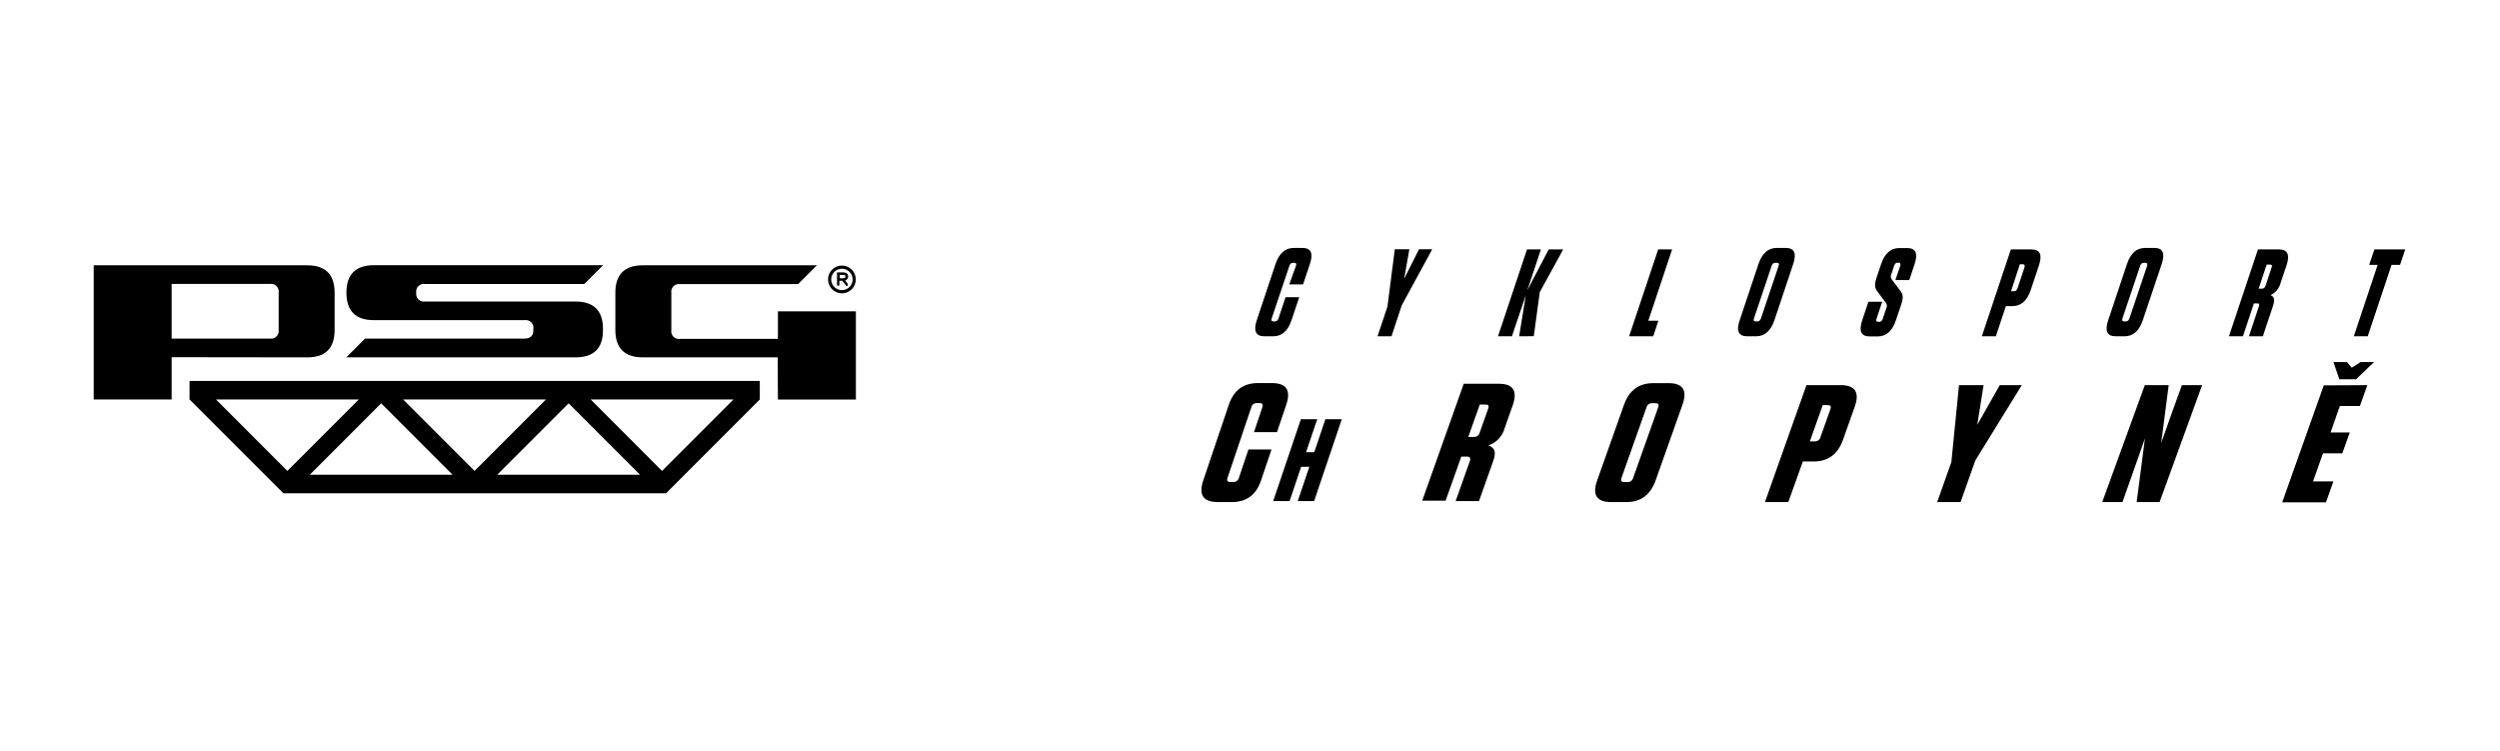
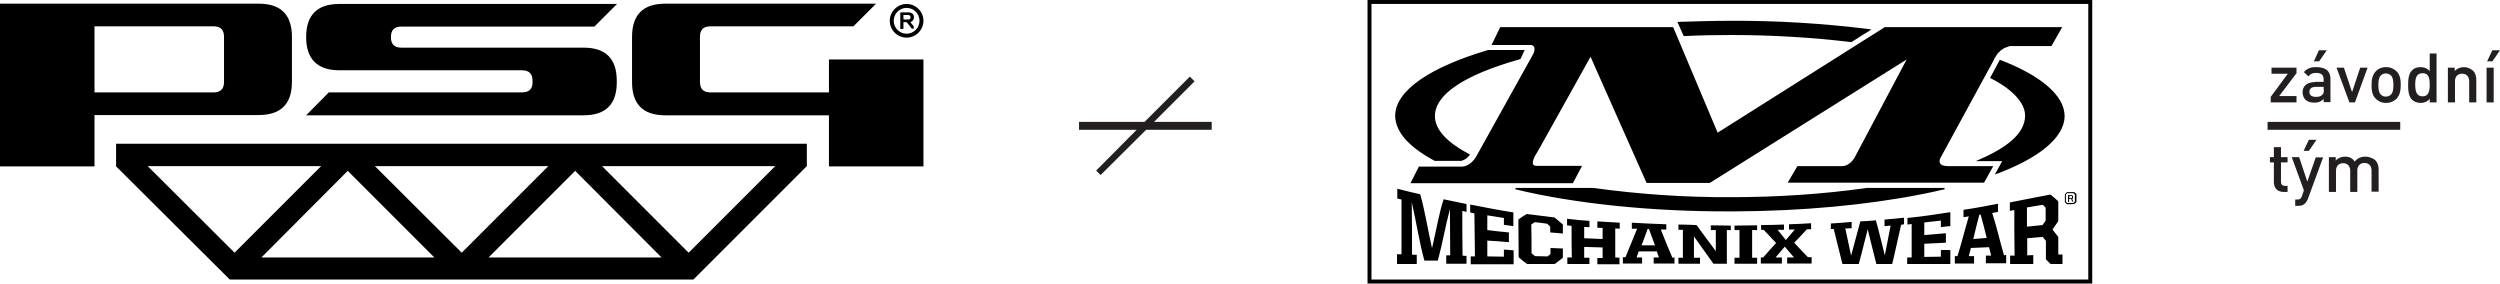
- <svg xmlns="http://www.w3.org/2000/svg" id="Layer_1" data-name="Layer 1" viewBox="0 0 566.93 170.08">
-   <defs>
-     <style>.cls-1{fill-rule:evenodd;}</style>
-   </defs>
-   <path d="M294.75,67.39,293,72.6c-.82,2.44-2.19,3.66-4.16,3.66h-2q-2.94,0-1.72-3.66l4.25-12.72c.82-2.45,2.2-3.66,4.17-3.66h1.9c2,0,2.54,1.21,1.72,3.66l-1.54,4.61h-3.13L294,60.3c.16-.48.06-.7-.33-.7h-.36c-.38,0-.64.22-.8.7l-4,11.88c-.16.47-.05.7.33.7h.41c.39,0,.64-.23.8-.7l1.6-4.79Z" />
-   <path d="M315.68,76.26h-3.17l2.25-6.73,1.67-13h3.3l-1.18,6.69,3.37-6.69h3L318,69.25Z" />
-   <path d="M344.64,76.26l1.51-9.32L343,76.26h-3.16l6.58-19.7h3.16l-3.09,9.26,4.86-9.26h3.28l-5.31,9.68-1.36,10Z" />
-   <path d="M379.34,56.56l-5.4,16.18h2.28l-1.17,3.52h-5.46l6.59-19.7Z" />
-   <path d="M398.4,76.26h-2q-3,0-1.72-3.66l4.25-12.72c.82-2.45,2.2-3.66,4.16-3.66h2c2,0,2.54,1.21,1.72,3.66L402.56,72.6C401.74,75,400.36,76.26,398.4,76.26Zm4.77-16.66h-.45c-.39,0-.64.22-.8.7l-4,11.88c-.16.47-.06.7.33.7h.45c.39,0,.64-.23.8-.7l4-11.88C403.66,59.82,403.55,59.6,403.17,59.6Z" />
-   <path d="M431.33,69l-1.22,3.63c-.81,2.45-2.19,3.66-4.16,3.66h-1.76c-2,0-2.54-1.21-1.72-3.66l1.4-4.2H427l-1.28,3.83c-.16.48-.06.71.33.71h.29c.39,0,.64-.23.8-.71l.79-2.36a1.15,1.15,0,0,0-.12-1.27l-1.88-2.5c-.68-.88-.7-1.69-.23-3.1l1.05-3.12c.81-2.45,2.19-3.66,4.16-3.66h1.72c2,0,2.53,1.21,1.72,3.66l-1.21,3.6H430l1.09-3.24c.15-.47,0-.7-.34-.7h-.24c-.39,0-.65.23-.8.7l-.62,1.86a1.15,1.15,0,0,0,.11,1.27l1.88,2.5C431.77,66.74,431.82,67.5,431.33,69Z" />
-   <path d="M452.78,76.26h-3.17l6.58-19.7h4.64c2,0,2.54,1.21,1.72,3.66l-1.85,5.54c-.82,2.45-2.2,3.66-4.17,3.66h-1.47Zm6.13-16.33h-.68l-2,6.11h.68c.39,0,.64-.22.8-.7l1.57-4.7C459.4,60.16,459.3,59.93,458.91,59.93Z" />
-   <path d="M482,76.26h-2c-2,0-2.54-1.21-1.72-3.66l4.25-12.72c.82-2.45,2.19-3.66,4.16-3.66h2c2,0,2.53,1.21,1.72,3.66L486.13,72.6C485.31,75.05,483.93,76.26,482,76.26Zm4.78-16.66h-.45c-.39,0-.65.22-.81.7l-4,11.87c-.16.48-.06.71.33.71h.45c.38,0,.64-.23.8-.71l4-11.87C487.23,59.82,487.12,59.6,486.74,59.6Z" />
-   <path d="M515.63,69.47l-2.27,6.79H510.2l2.25-6.76c.16-.48.06-.7-.33-.7h-.79l-2.49,7.46h-3.17l6.58-19.7H517c2,0,2.54,1.21,1.72,3.66L517.43,64a4.21,4.21,0,0,1-2.33,2.93C516,67.28,516.11,68,515.63,69.47ZM515,60h-.77l-1.82,5.46h.77c.38,0,.64-.23.8-.7l1.35-4.06C515.53,60.22,515.43,60,515,60Z" />
-   <path d="M534,76.26l5.4-16.19h-1.92l1.18-3.51h7l-1.18,3.51h-1.92l-5.41,16.19Z" />
-   <path d="M288.46,101.93l-2.37,7c-1.11,3.29-3.29,4.92-6.59,4.92h-3.25c-3.3,0-4.38-1.63-3.27-4.92l5.79-17.13c1.11-3.3,3.29-4.93,6.59-4.93h3.18c3.3,0,4.38,1.63,3.26,4.93L289.7,98h-5.22l1.9-5.64c.22-.65,0-.95-.63-.95h-.6a1.22,1.22,0,0,0-1.27.95l-5.4,16c-.22.64,0,.94.63.94h.68a1.23,1.23,0,0,0,1.27-.94l2.17-6.44Z" />
-   <path d="M298.16,102.55l2.52-7.48h3.72l-6.27,18.56h-3.72l2.63-7.77h-1.86l-2.62,7.77h-3.72l6.28-18.56h3.71l-2.53,7.48Z" />
-   <path d="M338.77,104.5l-3.24,9.13h-5.3l3.23-9.09c.23-.64,0-1-.62-1h-1.32l-3.57,10h-5.3l9.42-26.52H340c3.29,0,4.34,1.63,3.17,4.93l-1.81,5.11a5.69,5.69,0,0,1-3.68,3.94C339.14,101.55,339.46,102.57,338.77,104.5ZM337,91.73h-1.29l-2.61,7.35h1.29a1.25,1.25,0,0,0,1.28-.94l1.94-5.46C337.86,92,337.66,91.73,337,91.73Z" />
-   <path d="M368.93,113.86h-3.42c-3.29,0-4.34-1.63-3.17-4.92l6.08-17.13c1.17-3.3,3.38-4.93,6.68-4.93h3.41c3.3,0,4.35,1.63,3.17,4.93l-6.08,17.13C374.43,112.23,372.22,113.86,368.93,113.86Zm6.64-22.43h-.76a1.25,1.25,0,0,0-1.28.95l-5.68,16c-.23.64,0,.94.61.94h.75a1.25,1.25,0,0,0,1.29-.94l5.68-16C376.41,91.73,376.21,91.43,375.57,91.43Z" />
-   <path d="M405.7,113.86h-5.3l9.42-26.52h7.77c3.29,0,4.34,1.63,3.17,4.92l-2.65,7.47c-1.17,3.29-3.38,4.92-6.68,4.92H409Zm8.95-22h-1.14l-2.92,8.23h1.13a1.26,1.26,0,0,0,1.29-1l2.25-6.33C415.49,92.19,415.29,91.88,414.65,91.88Z" />
-   <path d="M444.78,113.86h-5.31l3.22-9.06,1.74-17.46H450l-1.43,9,5.1-9h5l-10.54,17.08Z" />
-   <path d="M484.73,113.86l1.88-14.44-2.38,6.75-2.72,7.69h-4.59l9.66-26.52H492l-1.71,13.14L493,92.83l2-5.49h4.58l-9.65,26.52Z" />
-   <path d="M537.06,87.34l-1.68,4.73h-4.55l-2.11,6h4.35l-1.68,4.74H527l-2.26,6.36h4.62l-1.68,4.74h-9.93l9.43-26.52ZM534.5,86h-3.79l-1.34-3.9h3.07l1.09,1.29,2-1.29h3.07Z" />
-   <path class="cls-1" d="M38.94,76.78H61.22a1.74,1.74,0,0,0,2-2V66.39a1.74,1.74,0,0,0-2-2H38.94Zm57.49-8.4h34.13q6.24,0,6.23,6.22v.28q0,6.16-6.23,6.16h-52l4.26-4.26H119c1.31,0,2-.63,2-1.9V74.6a1.74,1.74,0,0,0-2-2H84.82q-6.22,0-6.23-6.23v0q0-6.22,6.23-6.23h52l-4.26,4.26H96.43a1.74,1.74,0,0,0-2,2v0A1.74,1.74,0,0,0,96.43,68.38Zm80,12.66H145.83q-6.22,0-6.23-6.22V66.39q0-6.22,6.23-6.23h39.5l-4.26,4.26H154.3a1.74,1.74,0,0,0-2,2v8.43a1.74,1.74,0,0,0,2,2h22.18V70.6h17.69v20H176.48ZM38.94,81v9.59H21.26V60.16H69.69q6.23,0,6.22,6.23v8.43q0,6.23-6.22,6.22Z" />
-   <path d="M191.79,62.7c0,.31-.18.4-.44.4h-.84l0-.05v-.71l0,0h.84C191.61,62.3,191.79,62.39,191.79,62.7Zm.62,0c0-.62-.44-.93-1.06-.93h-1.46l0,0v3l0,0h.53l0,0V63.67l0,0H191l.09,0,.88,1.15.09,0h.27l0,0v-.44l-.57-.75v-.05A.88.88,0,0,0,192.41,62.7Z" />
-   <path class="cls-1" d="M191,60.94a2.43,2.43,0,1,1-2.43,2.43A2.43,2.43,0,0,1,191,60.94Zm0-.72a3.15,3.15,0,1,1-3.15,3.15A3.15,3.15,0,0,1,191,60.22Z" />
-   <path class="cls-1" d="M134,90.59l16.19,16.2,16.2-16.2Zm-42.54,0,16.2,16.2,16.2-16.2ZM49,90.59l16.2,16.2,16.2-16.2Zm21.27,17.07h32.4l-16.2-16.2ZM129,91.46l-16.2,16.2h32.4ZM43,86.39H172.37v4.2L151.1,111.86H64.29L43,90.59Z" />
+ <svg xmlns="http://www.w3.org/2000/svg" version="1.1" id="Layer_1" x="0px" y="0px" viewBox="0 0 949.7 107.7" style="enable-background:new 0 0 949.7 107.7;" xml:space="preserve">
+   <style type="text/css">
+ 	.st0{fill-rule:evenodd;clip-rule:evenodd;}
+ 	.st1{fill:#231F20;}
+ </style>
+   <g>
+     <path class="st0" d="M35.9,35.1h45.2c2.7,0,4-1.3,4-4V14c0-2.7-1.3-4-4-4H35.9V35.1z M152.5,18.1h69.2c8.4,0,12.6,4.2,12.6,12.6   v0.6c0,8.3-4.2,12.5-12.6,12.5H116.3l8.6-8.7h73.4c2.7,0,4-1.3,4-3.8v-0.6c0-2.7-1.3-4-4-4h-69.3c-8.4,0-12.7-4.2-12.7-12.6l0,0   c0-8.4,4.2-12.6,12.6-12.6h105.5l-8.6,8.6h-73.3c-2.7,0-4,1.3-4,4l0,0C148.5,16.8,149.8,18.1,152.5,18.1z M314.9,43.8h-62.2   c-8.4,0-12.6-4.2-12.6-12.6V14c0-8.4,4.2-12.6,12.6-12.6h80.1l-8.6,8.6h-54.3c-2.7,0-4,1.3-4,4v17.1c0,2.7,1.3,4,4,4h45V22.6h35.9   v40.6h-35.9V43.8z M35.9,43.8v19.4H0V1.4h98.3c8.4,0,12.6,4.2,12.6,12.6v17.1c0,8.4-4.2,12.6-12.6,12.6H35.9z" />
+     <path d="M345.9,6.6c0,0.6-0.4,0.8-0.9,0.8h-1.7l-0.1-0.1V5.8l0.1-0.1h1.7C345.6,5.8,345.9,5.9,345.9,6.6z M347.2,6.6   c0-1.3-0.9-1.9-2.1-1.9h-3L342,4.8v6.1L342,11h1.1l0.1-0.1V8.5l0.1-0.1h1l0.2,0.1l1.8,2.3l0.2,0.1h0.5l0.1-0.1V10l-1.2-1.5V8.4   C346.7,8.1,347.2,7.4,347.2,6.6z" />
+     <path class="st0" d="M344.4,3c2.7,0,4.9,2.2,4.9,4.9c0,2.7-2.2,4.9-4.9,4.9c-2.7,0-4.9-2.2-4.9-4.9C339.5,5.2,341.7,3,344.4,3z    M344.4,1.5c3.5,0,6.4,2.9,6.4,6.4c0,3.5-2.9,6.4-6.4,6.4l0,0c-3.5,0-6.4-2.9-6.4-6.4l0,0C338,4.4,340.9,1.5,344.4,1.5z" />
+     <path class="st0" d="M228.8,63.2L261.6,96l32.9-32.9H228.8z M142.5,63.2L175.4,96l32.9-32.9H142.5z M56.2,63.2L89.1,96l32.9-32.9   H56.2z M99.3,97.8h65.7l-32.9-32.9L99.3,97.8z M218.5,64.9l-32.9,32.9h65.7L218.5,64.9z M44.1,54.6h262.4v8.5l-43.1,43.1H87.3   L44.1,63.2L44.1,54.6z" />
+     <path d="M519.5,0v107.7h275.3V0H519.5z M793.3,106.2H521V1.5h272.3V106.2z M581.3,17.1c0.1,0,0.2,0,0.3,0h0.2l0.2,0.1l0.2,0.1h0.1   l0.1,0.1l0.1,0.1l0.1,0.1c0.1,0,0.1,0.1,0.1,0.2l0.1,0.1c0.1,0.1,0.1,0.2,0.1,0.3c0.1,0.8-0.1,1.7-0.5,2.4l-21.7,39   c-2.2,3.7-5.3,3.7-5.3,3.7h-16.4l-3.2,6.3h61.7L601,63h-17.5c-0.3,0-0.6-0.1-0.9-0.3c0,0-0.1-0.1-0.1-0.1l-0.1-0.1c0,0,0-0.1,0-0.1   c0-0.1,0-0.1-0.1-0.2c0,0,0-0.1,0-0.1s0-0.1,0-0.2s0-0.1,0-0.1c0-0.1,0-0.2,0-0.3c0.1-0.6,0.3-1.2,0.6-1.8c0,0,0-0.1,0-0.1   c0.1-0.3,0.3-0.5,0.5-0.8l2-3.5l0,0l18.8-33.7v-0.1l2.2,5l19.1,43h24l74.8-46.9l-19.9,37.5c-2.1,3.2-4.6,3-4.6,3h-17l-3.7,6.3h74.6   l3.5-6.3l0,0c-11.2,0-11.2,0-17.2,0c-1.9,0-2.7-0.5-3-1.1c-0.1-0.2-0.2-0.5-0.2-0.7l0,0c0-0.4,0.1-0.7,0.2-1.1l0,0l0,0l0.1-0.1   c0.1-0.1,0.1-0.3,0.2-0.4L757.3,23l0,0c0.1-0.2,0.2-0.5,0.3-0.7l0.2-0.3l0.1-0.2c0.3-0.4,0.5-0.8,0.8-1.2l0.1-0.2   c0.2-0.2,0.3-0.4,0.5-0.5s0.2-0.2,0.3-0.3l0.3-0.3c0.2-0.2,0.5-0.4,0.7-0.5c0.1-0.1,0.2-0.1,0.3-0.2l0.3-0.2l0.3-0.2l0.6-0.2   l0.3-0.1l0.5-0.2l0.2-0.1c0.3-0.1,0.5-0.1,0.8-0.1h0.2c0.3,0,0.6,0,0.8,0h14.4l4.1-7.2H716l-63.5,40.1l-16.9-40.1h-65.7l-3.3,6.8   h14.7V17.1z M759.7,22.7L759.7,22.7l-3.7,6.9c7.6,3.8,13.4,9.1,13.3,14.5c-0.2,6.9-7.2,12.2-18.7,17.1h10l0,0l-2.8,5.1l0,0   c16.5-6,26.5-14,26.5-22.2C784.3,36.2,775.1,28.6,759.7,22.7L759.7,22.7z M555.6,97.1c-0.1-6.1-0.1-10.9-0.1-17   c0.8,0.2,0.8,0.2,1.6,0.4c0-1.3,0-2,0-3c-3.7-0.7-5-1.1-8.7-1.8c-1.7,5.2-2.6,10.8-4.4,18.6c-1.8-8-2.7-14.3-4.5-20.5   c-3.7-0.8-5-1.2-8.7-2.1v3.7c0.8,0.2,0.8,0.2,1.6,0.4c0,7.3,0,13.4,0,20.8h-1.7v3.7h7.5c0-1.2,0-1.9,0-3.5c-0.9,0-0.9,0-1.8-0.1   c0-7,0-12.8-0.1-19.9c1.9,8.4,2.9,15.4,4.8,22.2h5.1c1.8-6.6,2.8-12.8,4.6-19.6c0,6.3,0.1,11.3,0.1,17.6h-1.5c0,1.4,0,2.1,0,3.2   h7.7c0-1.1,0-1.7,0-3C556.4,97.2,556.4,97.2,555.6,97.1z M613.6,97.8c0-4.4,0-6.6,0-11c0.8,0,0.8,0,1.7,0.1c0-1,0-1.4,0-2.3   c-3.6-0.2-4.9-0.3-8.5-0.5v2.4l2,0.1c0,1.7,0,2.5,0,4.2c-2.8-0.1-4.2-0.2-7-0.3c0-1.8,0-2.7,0-4.3l2,0.1c0-1,0-1.5,0-2.4   c-3.6-0.2-4.9-0.4-8.5-0.8c0,1,0,1.5,0,2.5c0.8,0.1,0.8,0.1,1.7,0.2c0,4.6,0,7.4,0.1,12h-1.7c0,1,0,1.5,0,2.5h8.4   c0-0.9,0-1.4,0-2.4h-2c0-1.6,0-2.4,0-4.1l7,0.2c0,1.6,0,2.4,0,4h-2c0,1,0,1.5,0,2.4h8.4v-2.5L613.6,97.8z M649.9,85.6v1.8h1.9v8   c-3-4.1-4.3-5.7-7.3-9.9c-2.9-0.1-4-0.2-6.9-0.2v2h1.7c0,4.2,0,6.4,0,10.6h-1.7c0,0.9,0,1.4,0,2.3h8.2v-2.3h-2.3v-8.1   c3,4.2,4.5,6.3,7.4,10.4h5.1V87.4h1.5v-1.7C654.1,85.7,653.3,85.6,649.9,85.6L649.9,85.6z M635.3,97.9c-1.8-4.3-2.7-6.4-4.4-10.7   h2.1v-2c-5.6-0.2-7.4-0.3-13.1-0.6c0,1,0,1.4,0,2.3l2,0c-1.8,4.3-2.6,6.5-4.4,10.8h-1c0,1,0,1.5,0,2.4h7.3v-2.3h-2.1   c0.3-0.9,0.5-1.4,0.8-2.3h6.9c0.3,0.9,0.5,1.4,0.8,2.3h-2v2.3h7.9v-2.3L635.3,97.9z M623.6,93.2l2.3-6.2h0.5   c0.9,2.5,1.4,3.8,2.3,6.2L623.6,93.2z M571.3,94.8c0,1.1,0,1.6,0,2.7l-6.3-0.1c0-2.2,0-3.5,0-6c3.3,0.2,4.9,0.3,8.2,0.6   c0-1.5,0-2.2,0-3.7c-3.3-0.3-4.9-0.5-8.2-0.9c0-2.4,0-3.6,0-5.6c2.5,0.4,3.8,0.6,6.3,1c0,1,0,1.5,0,2.6c1.6,0.2,2,0.3,3.6,0.5   c0-2.3,0-3.4,0-5.2c-6.9-1.1-9.5-1.7-16.4-3c0,1.1,0,1.7,0,3c0.8,0.2,0.8,0.2,1.6,0.4c0.1,5.9,0.1,10.4,0.2,16.3l-1.6,0   c0,1.3,0,2,0,3H575c0-1.8,0-3,0-5.3L571.3,94.8z M589,94.2c0,1,0,1.4,0,2.3l-1.1,0.9l-4.8-0.1c-0.5-0.4-0.8-0.7-1.3-1.1   c0-4.2,0-6.8-0.1-10.9l1.3-0.9c1.9,0.2,2.9,0.3,4.8,0.6l1.1,1.1c0,0.9,0,1.3,0,2.2l4.8,0.4c0-1.4,0-2.1,0-3.4   c-1.3-1.1-1.9-1.7-3.2-2.7c-4.2-0.5-6.3-0.8-10.5-1.3c-1.1,0.6-2.2,1.3-3.2,2.1c0,5.2,0.1,9,0.1,14.3c1,0.9,2.1,1.8,3.2,2.6h10.5   c1.2-0.9,1.9-1.4,3.1-2.4c0-1.3,0-2,0-3.5L589,94.2z M658.9,87.4h1.9c0,4.2,0,6.3,0,10.5h-1.9v2.3h8.6v-2.3h-1.9V87.4h1.9v-1.8   c-3.8,0-4.8,0.1-8.6,0.1L658.9,87.4z M781.9,96.5V90c-0.9-1.1-1.3-1.7-2.2-2.8c0.9-1.3,1.3-1.9,2.2-3.2c0-3.2,0-4.8,0-7.5   c-0.9-0.9-1.9-1.8-3-2.6c-6.4,1.2-9.1,1.8-15.4,3c0,1.2,0,1.8,0,3.2c0.8-0.1,0.8-0.2,1.7-0.3c0,6.3,0,11,0.1,17.3   c-0.8,0-0.8,0-1.7,0c0,1.4,0,2,0,3.2h8.8c0-1.2,0-1.9,0-3.4l-2.3,0.1c0-2.4,0-3.8,0-6.5L776,90l1.2,1.5c0,3,0,4.5,0,7   c0.7,0.8,1.1,1.1,1.8,1.8h4.5v-3.6H782C782,96.6,782,96.6,781.9,96.5L781.9,96.5z M775.9,85.5l-5.9,0.6c0-3.1,0-4.6,0-7.3l6-1   c0.4,0.4,0.7,0.6,1.1,1.1c0,1.8,0,2.9,0,4.9L775.9,85.5z M681.6,92.2c1.9-2,2.9-3,4.8-5.1h1.6c0-1,0-1.3,0-2.3   c-3.4,0.2-5,0.3-8.4,0.4c0,1,0,1.1,0,2h2.2c-1.4,1.6-2,2.4-3.4,4c-1.2-1.6-1.9-2.3-3.1-3.9h2.4c0-0.9,0-1,0-2   c-3.7,0.1-5,0.2-8.7,0.2c0,0.9,0,0.9,0,1.8h1c1.9,2,2.8,3,4.7,5c-2,2.2-3,3.3-4.9,5.5h-0.9v2.3h8c0-0.9,0-1.4,0-2.3h-2.4l3.5-4.1   c1.4,1.6,2.1,2.5,3.5,4.1h-2.6v2.3h9.3v-2.4h-1.4C684.7,95.6,683.7,94.5,681.6,92.2L681.6,92.2z M761.3,97   c-1.8-6.1-2.7-10.5-4.5-16.1c1-0.2,1.1-0.2,2.2-0.4c0-1.3,0-2,0-3.1c-5.6,1-7.5,1.5-13.1,2.3c0,1,0,1.6,0,2.8c1-0.1,1-0.2,2-0.3   c-1.7,5.8-2.6,9.7-4.3,15.1c-0.6,0-0.4,0-1,0c0,1.2,0,1.7,0,2.8h7.3c0-1,0-1.6,0-2.8h-2c0.3-1.2,0.5-1.8,0.8-3.1l6.9-0.3   c0.3,1.3,0.5,2,0.8,3.2h-2c0,1.3,0,1.9,0,2.9h7.7c0-1.1,0-1.8,0-3.2L761.3,97z M749.6,90.8c0.9-3.7,1.4-5.8,2.3-9.2l0.5-0.1   c0.9,3.2,1.4,5.1,2.3,8.9L749.6,90.8z M737.3,95c0,1,0,1.5,0,2.5l-6.3,0.1c0-1.9,0-3,0-5c3.3-0.2,4.9-0.2,8.2-0.4   c0-1.4,0-2.2,0-3.6c-3.3,0.3-4.9,0.4-8.2,0.7c0-2,0-3,0-4.8c2.5-0.3,3.8-0.4,6.3-0.7c0,1,0,1.5,0,2.5c1.6-0.2,2-0.3,3.6-0.4   c0-2.3,0-3.4,0-5.3c-6.9,1-9.4,1.5-16.3,2.2v2.5c0.8-0.1,0.8-0.1,1.6-0.2c0,4.8,0,7.9,0,12.7h-1.7v2.5h16.4c0-1.9,0-3,0-5.3   C739.3,94.9,738.9,95,737.3,95z M715.9,83.4c0,1,0,1.5,0,2.5l2.3-0.2c-0.9,4.4-1.3,7-2.2,11.3c-1.4-5.4-2-8.4-3.4-13.3   c-2.4,0.2-3.5,0.3-5.9,0.4c-1.4,5.1-2.1,7.9-3.5,13c-0.9-4.1-1.3-6.2-2.2-10.3l2.4-0.1c0-1,0-1.5,0-2.4c-3.3,0.3-4.5,0.4-7.9,0.6   v2.1h1.1c1.3,5.3,2,8,3.3,13.3h6.2c1.4-5,2-7.9,3.4-13.2c1.3,5.2,2,8.2,3.3,13.2h6c1.3-5.3,2-9,3.4-14.9c0.6-0.1,0.5-0.1,1.1-0.2   v-2.5C720.1,83,719.1,83.2,715.9,83.4L715.9,83.4z M786.1,75.6h0.7l0.4,1h0.4l-0.4-1l0.3-0.3v-0.8l-0.4-0.4h-1.5v2.6h0.4V75.6z    M786.1,74.4h0.8l0.2,0.2v0.5l-0.2,0.2h-0.8V74.4z M788,77.5l0.8-0.8v-3L788,73h-2.8l-0.8,0.8v3l0.8,0.8L788,77.5z M784.8,73.9   l0.5-0.5h2.4l0.5,0.5v2.7l-0.5,0.5h-2.4l-0.5-0.5V73.9z M545,61.1h10h0.2c1.3-0.4,2.5-1.2,3.2-2.4l0,0l0,0   c-8.4-4.4-13.3-9.3-13.3-14.6c0-8.5,11.9-15.8,31.6-21.4l0.9-0.3l1.6-3.4h-13.9c-21.7,6.4-35.3,15.3-35.3,25   C530.1,50.2,535.3,55.9,545,61.1z M640,13.7c5.9-0.3,11.8-0.4,17.7-0.4c15.2,0,30.5,0.9,45.6,2.7l4.4-2.8c1.2-0.7,2.3-1.4,3.2-2   l-0.6-0.1c-17.5-2.2-35.2-3.3-52.9-3.2c-6.4,0-13,0.2-19.5,0.4h-0.7l2.4,5.4L640,13.7z M729.9,73.8c3-0.6,5.9-1.2,8.8-1.9v-0.5   h-29.5c-17.1,2.4-34.3,3.5-51.5,3.5c-17.5,0.1-35-1.1-52.4-3.5h-29.6v0.5L576,72c22.5,5.4,51.7,8.4,81.1,8.3h1.8   C684.5,80.2,709.1,77.9,729.9,73.8z" />
+     <g>
+       <polygon class="st1" points="453.8,30.9 452,29.1 434.8,46.3 409.9,46.3 409.9,49.3 431.8,49.3 416.4,64.8 418.1,66.5 435.4,49.3     460.3,49.3 460.3,46.3 438.4,46.3   " />
+       <rect x="861.4" y="46.3" class="st1" width="50.4" height="3" />
+       <polygon class="st1" points="872.4,36.5 865.8,36.5 872.4,27.8 872.4,25.7 862.9,25.7 862.9,28 869.1,28 862.6,36.8 862.6,38.9     872.4,38.9   " />
+       <polygon class="st1" points="883.9,19.1 880.9,19.1 879,23.3 881,23.3   " />
+       <path class="st1" d="M879.3,31.2c-3,0-4.6,1.6-4.6,3.8c0,1.1,0.4,2.1,1,2.8c0.8,0.8,1.9,1.2,3.5,1.2s2.5-0.4,3.5-1.4v1.2h2.6V30    c0-3-1.8-4.5-5.4-4.5c-2.2,0-3.5,0.5-4.7,1.9l1.7,1.6c0.8-0.9,1.5-1.3,2.9-1.3c2.1,0,2.9,0.8,2.9,2.5v0.9H879.3z M882.8,34.1    c0,0.9-0.2,1.6-0.6,1.9c-0.7,0.7-1.5,0.8-2.4,0.8c-1.7,0-2.5-0.7-2.5-1.9c0-1.2,0.8-1.9,2.4-1.9h3V34.1z" />
+       <polygon class="st1" points="894.6,38.9 899.4,25.7 896.6,25.7 893.5,35 890.4,25.7 887.6,25.7 892.5,38.9   " />
+       <path class="st1" d="M906.4,25.5c-1.8,0-3.1,0.7-3.9,1.6c-1.2,1.3-1.6,3-1.6,5.2c0,2.2,0.3,3.9,1.6,5.2c0.9,0.9,2.1,1.6,3.9,1.6    s3.1-0.7,4-1.6c1.2-1.3,1.6-3,1.6-5.2c0-2.2-0.3-3.9-1.6-5.2C909.5,26.2,908.2,25.5,906.4,25.5z M908.3,35.9    c-0.5,0.5-1.2,0.8-2,0.8s-1.4-0.3-1.9-0.8c-0.8-0.8-0.9-2.2-0.9-3.6c0-1.4,0.1-2.8,0.9-3.6c0.5-0.5,1.1-0.8,1.9-0.8s1.5,0.3,2,0.8    c0.8,0.8,0.9,2.2,0.9,3.6C909.2,33.7,909.1,35.1,908.3,35.9z" />
+       <path class="st1" d="M923,27c-1-1.1-2.1-1.5-3.5-1.5c-1.3,0-2.5,0.4-3.2,1.2c-1.3,1.3-1.5,3.4-1.5,5.6c0,2.2,0.2,4.3,1.5,5.6    c0.7,0.7,1.9,1.2,3.2,1.2c1.4,0,2.5-0.4,3.5-1.6v1.4h2.6V20.3H923V27z M920.3,36.6c-2.4,0-2.8-2.1-2.8-4.4c0-2.3,0.3-4.4,2.8-4.4    c2.4,0,2.7,2,2.7,4.4C923,34.6,922.6,36.6,920.3,36.6z" />
+       <path class="st1" d="M936,25.5c-1.3,0-2.6,0.5-3.5,1.5v-1.3h-2.6v13.2h2.7v-8c0-2,1.2-2.9,2.7-2.9s2.7,0.9,2.7,2.9v8h2.7v-8.4    c0-1.5-0.3-2.7-1.3-3.7C938.4,26,937.3,25.5,936,25.5z" />
+       <polygon class="st1" points="949.7,19.1 946.8,19.1 944.8,23.3 946.8,23.3   " />
+       <rect x="944.6" y="25.7" class="st1" width="2.7" height="13.2" />
+       <path class="st1" d="M866.5,55.9h-2.7v3.8h-1.5v2h1.5v7.5c0,1.9,1.1,3.7,3.6,3.7h1.6v-2.3H868c-1,0-1.5-0.6-1.5-1.5v-7.4h2.5v-2    h-2.5V55.9z" />
+       <path class="st1" d="M876.5,69l-3.1-9.3h-2.8l4.6,12.6l-0.7,2.1c-0.4,1.1-0.8,1.4-1.9,1.4h-0.7v2.4h1.1c1,0,2-0.2,2.7-1    c0.4-0.4,0.7-0.9,1-1.6l5.8-15.8h-2.8L876.5,69z" />
+       <polygon class="st1" points="880,53.1 877.1,53.1 875.1,57.3 877.1,57.3   " />
+       <path class="st1" d="M898.6,59.5c-1.7,0-3.1,0.6-4.1,1.9c-0.8-1.3-2.1-1.9-3.7-1.9c-1.3,0-2.6,0.5-3.5,1.5v-1.3h-2.6v13.2h2.7v-8    c0-2,1.2-2.9,2.7-2.9s2.7,0.9,2.7,2.9v8h2.7v-8.2c0-1.9,1.3-2.8,2.7-2.8c1.5,0,2.7,0.9,2.7,2.9v8h2.7v-8.4c0-1.5-0.4-2.7-1.4-3.7    C901.1,60,899.9,59.5,898.6,59.5z" />
+     </g>
+   </g>
</svg>
